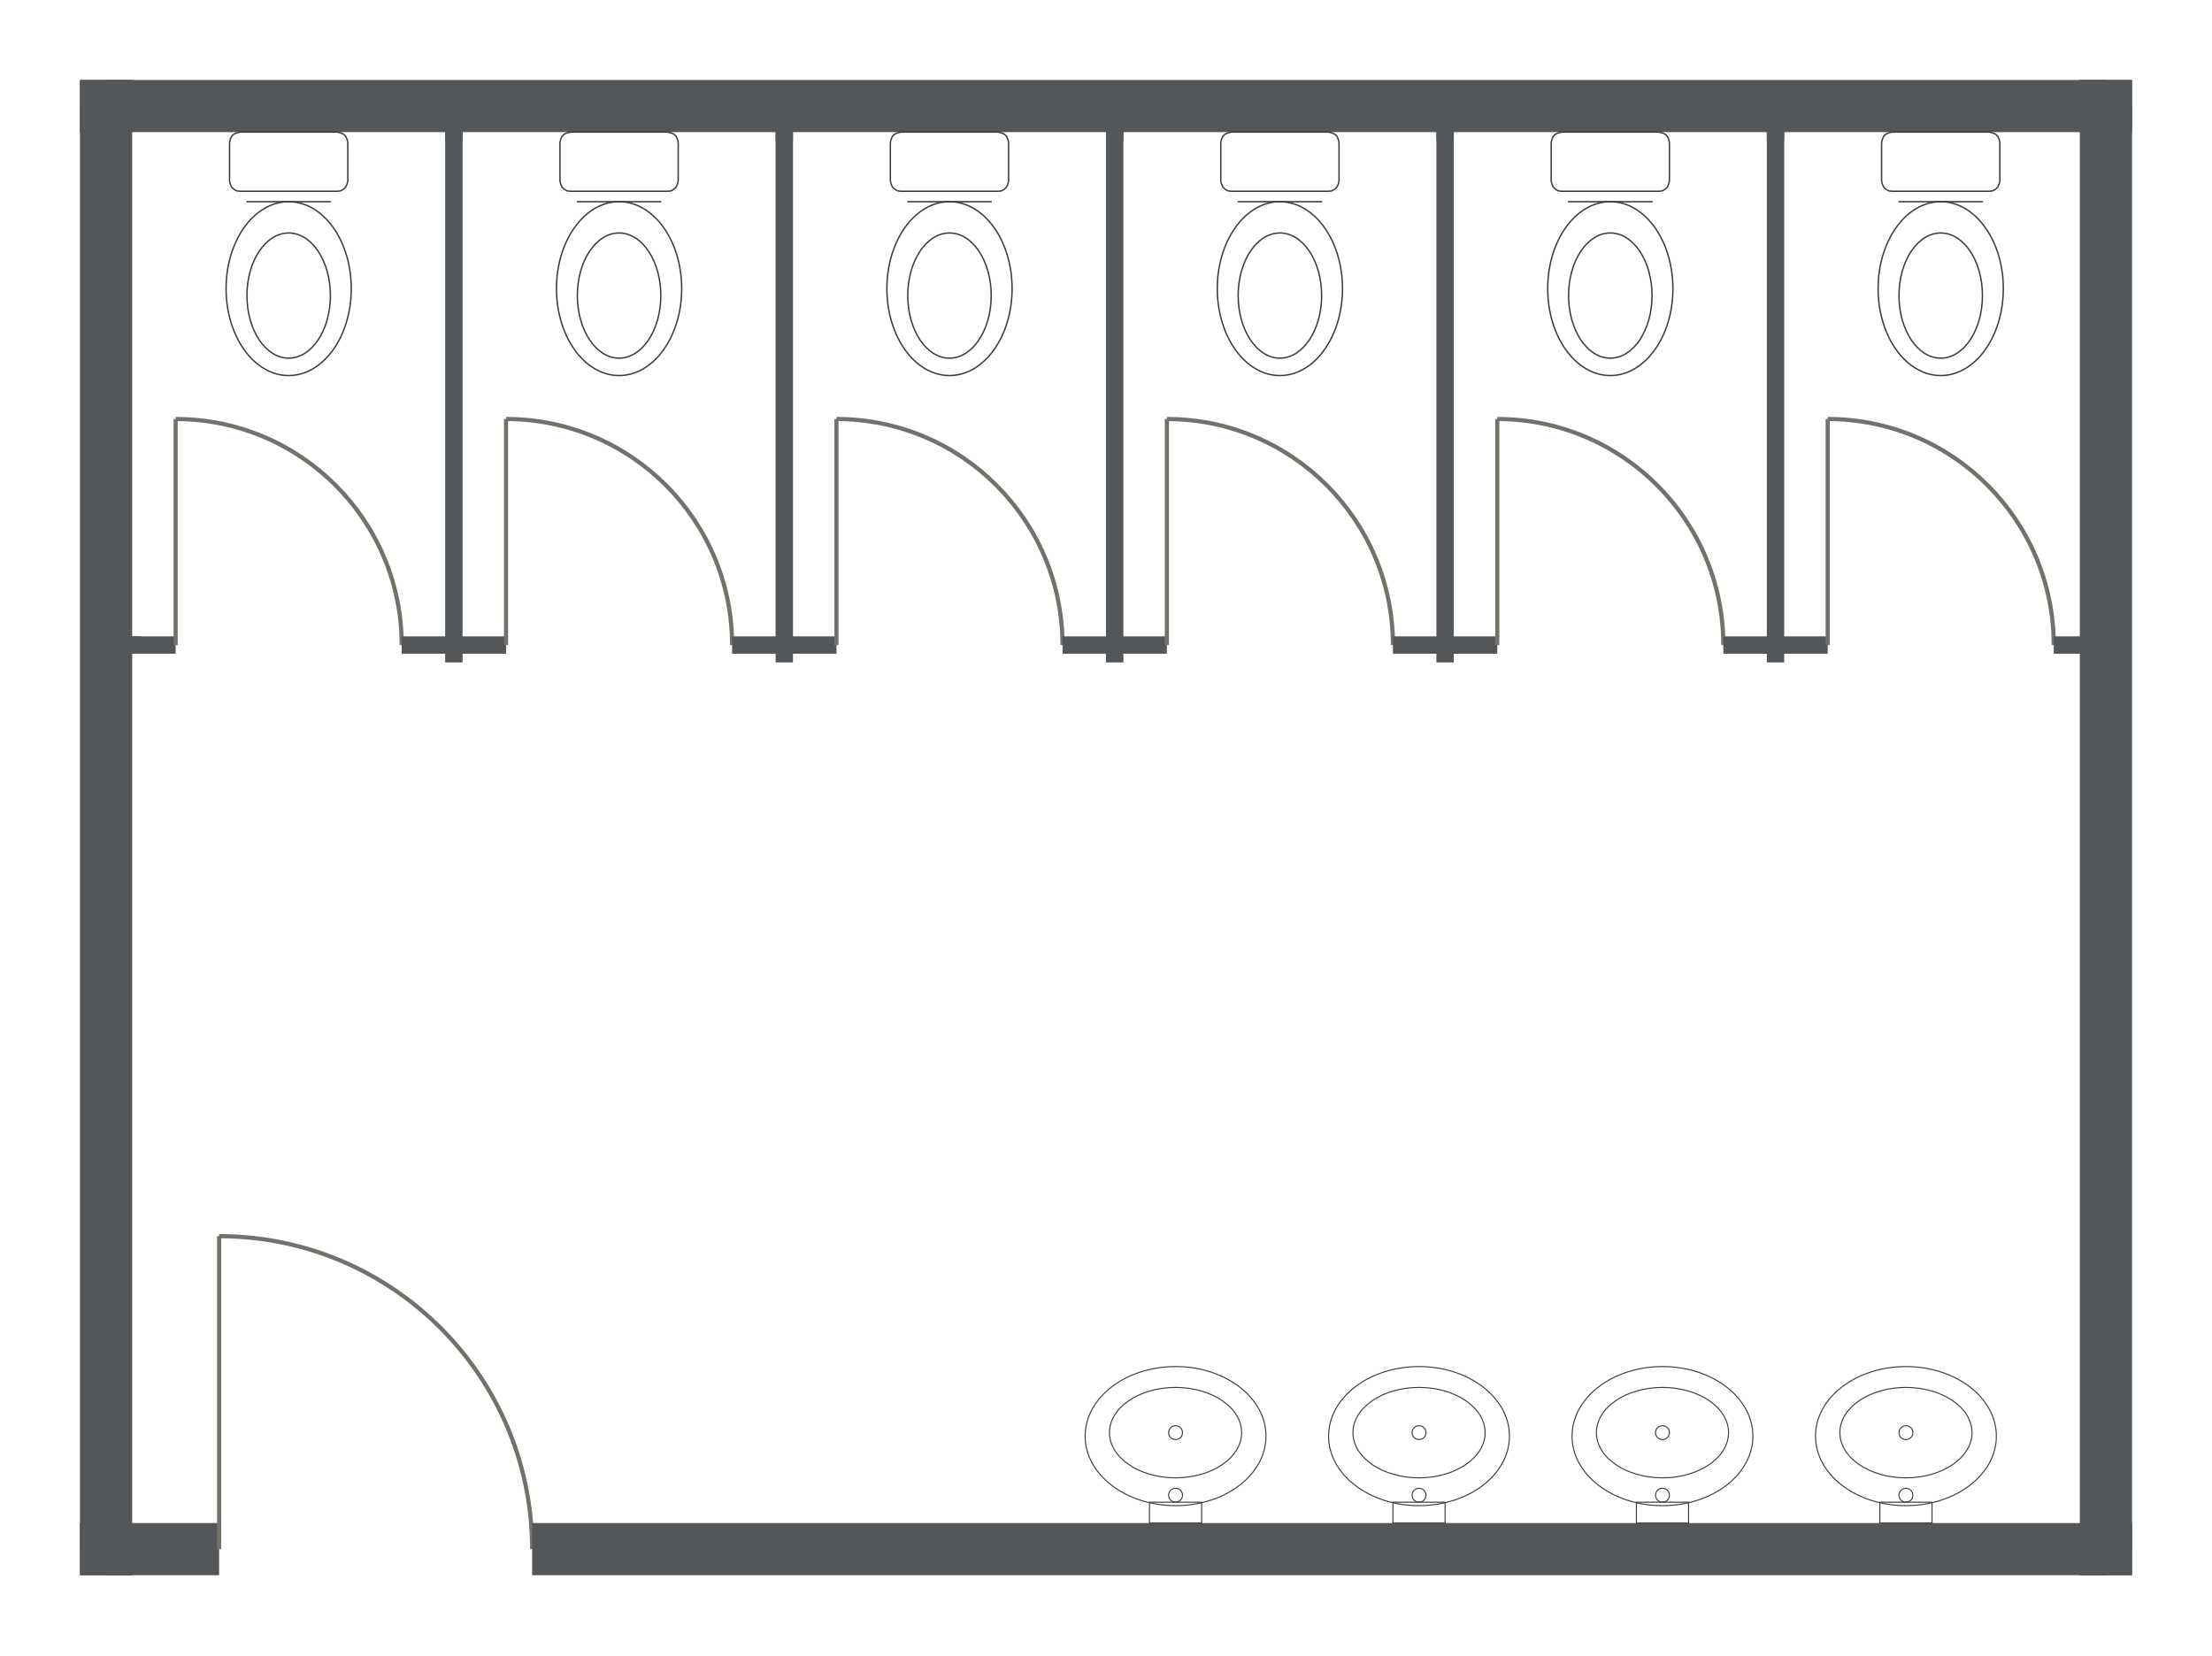
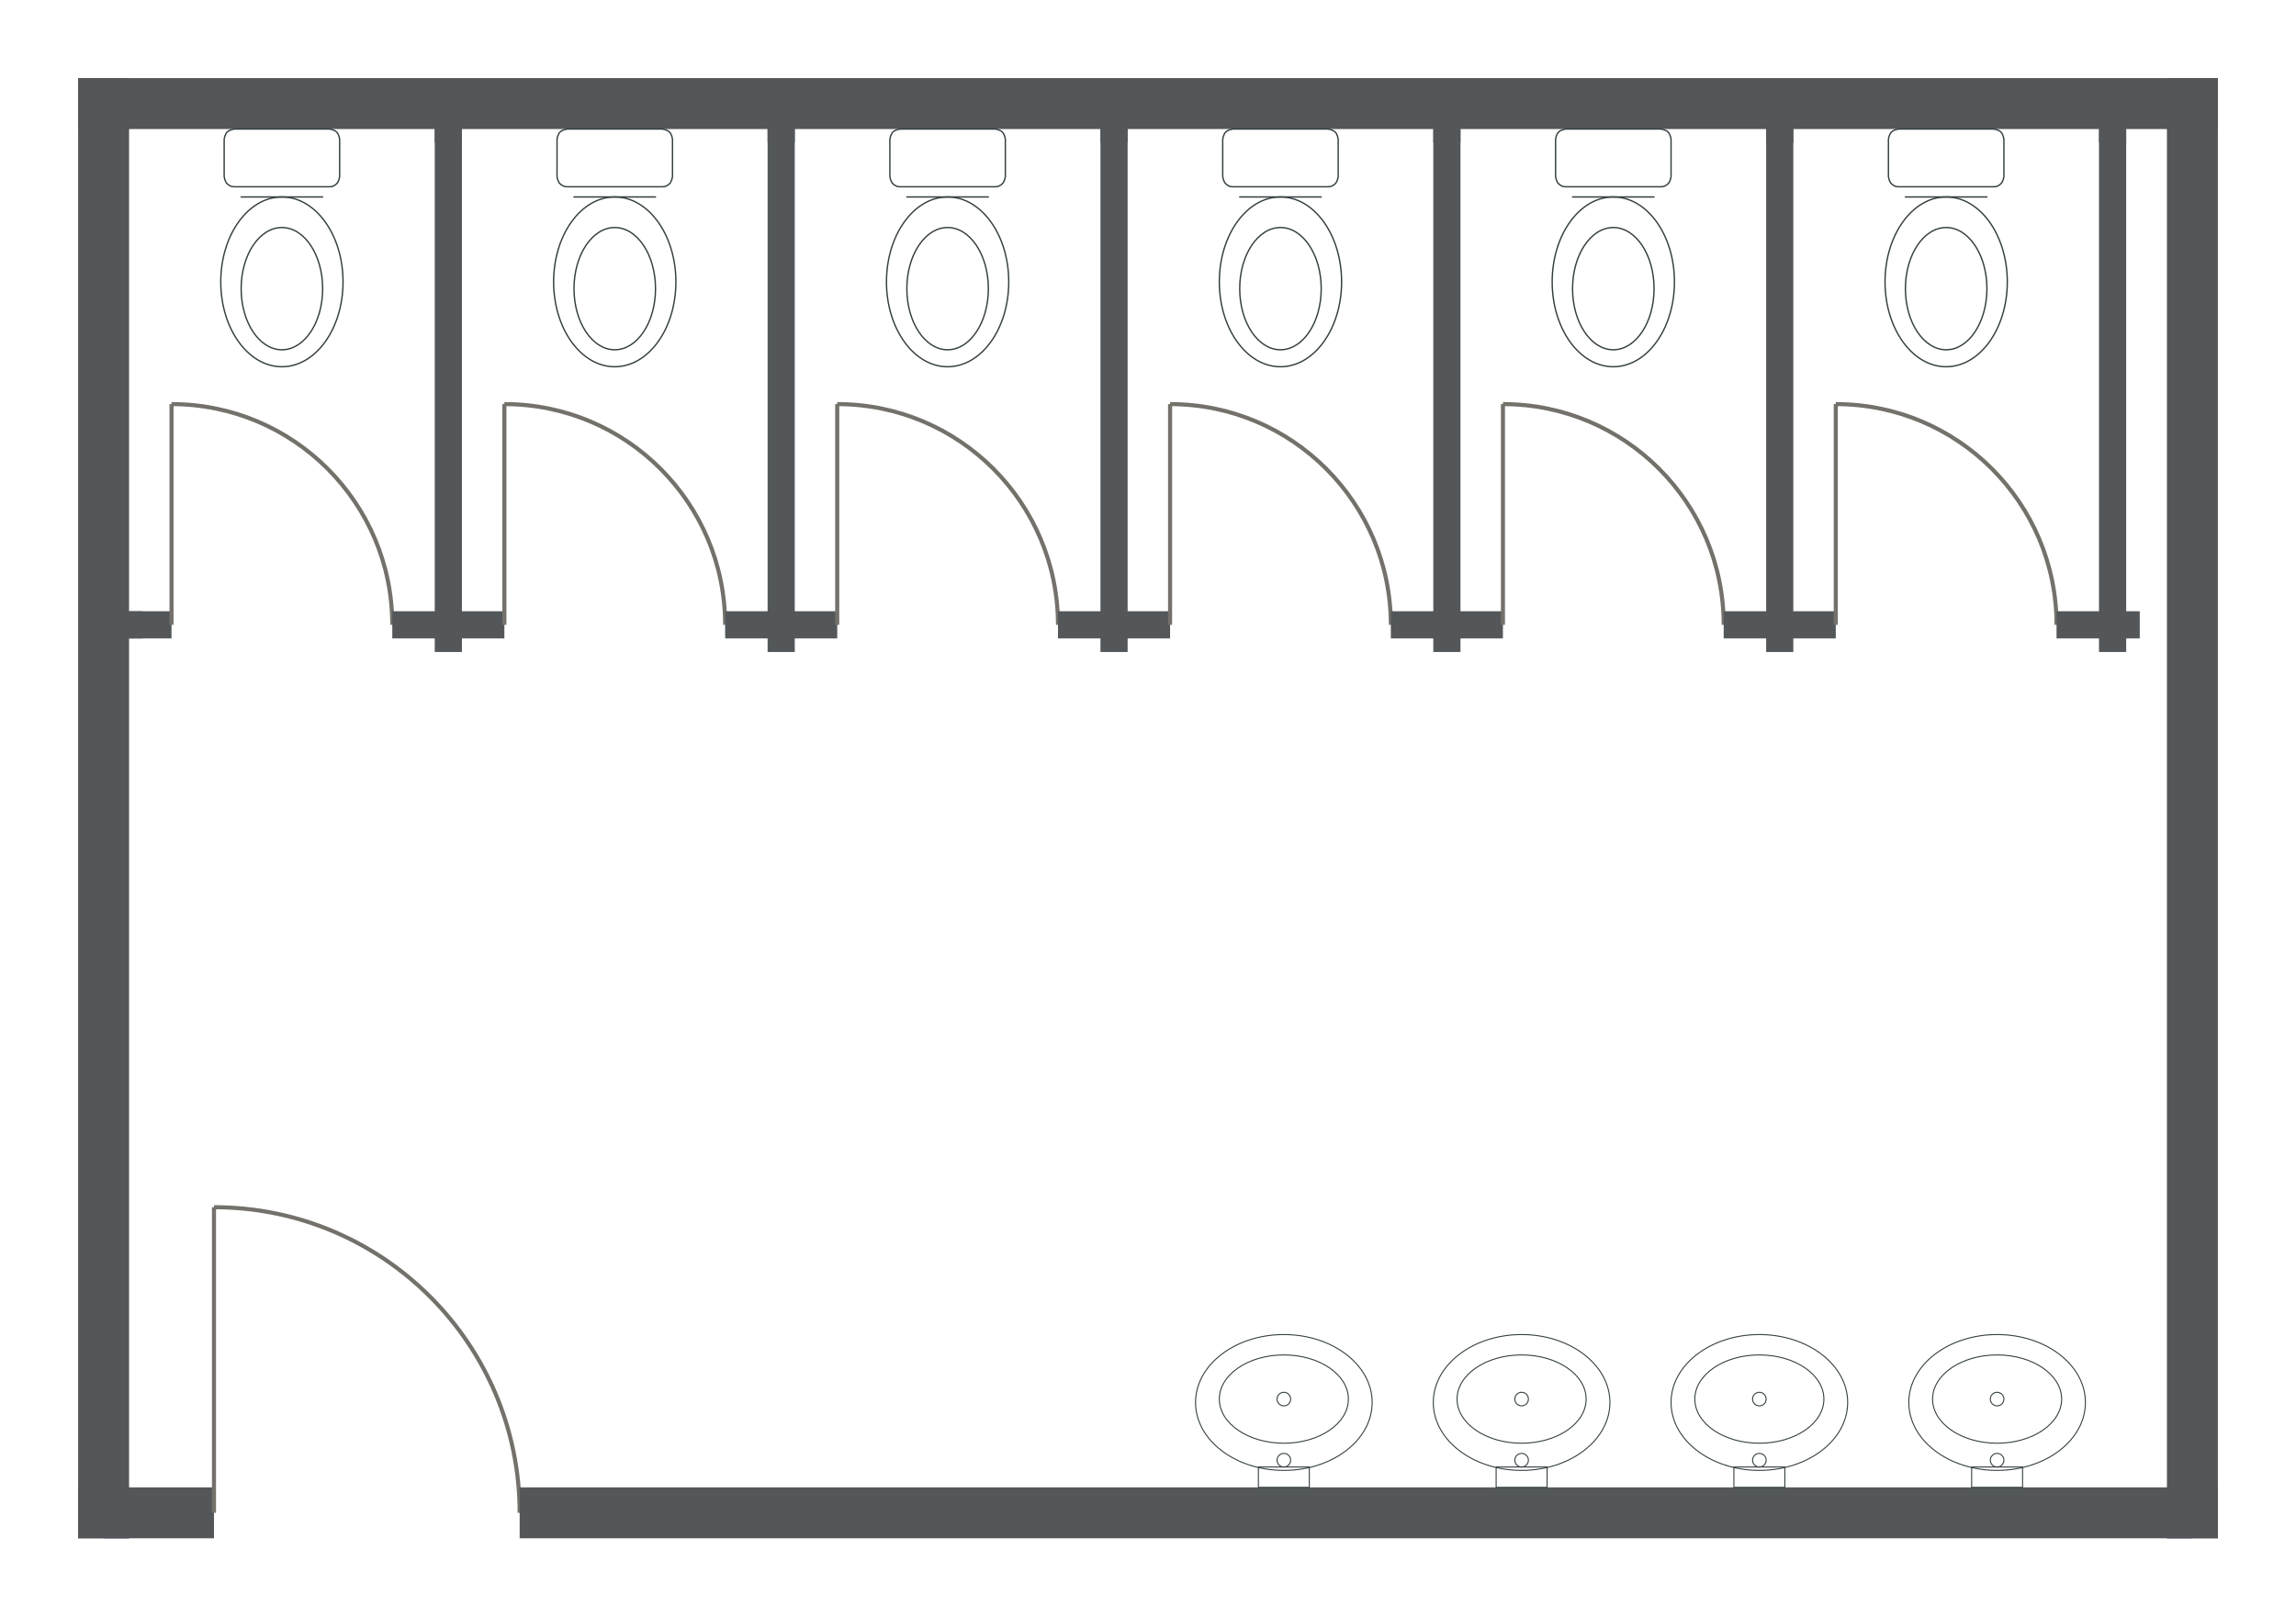
- <svg xmlns="http://www.w3.org/2000/svg" viewBox="-0.23 -4.53 6.36 4.76" style="width:100%;height:142px;display:block;background:#f4efe3;border-radius:4px" role="img" aria-label="Planta arquitectónica">
+ <svg xmlns="http://www.w3.org/2000/svg" viewBox="-0.23 -4.53 6.76 4.76" style="width:100%;height:142px;display:block;background:#f4efe3;border-radius:4px" role="img" aria-label="Planta arquitectónica">
  <line x1="0.075" y1="-0.075" x2="0.075" y2="-4.225" stroke="#53575a" stroke-width="0.15" stroke-linecap="butt" />
  <rect x="0" y="-0.15" width="0.15" height="0.15" fill="#53575a" />
  <rect x="0" y="-4.3" width="0.15" height="0.15" fill="#53575a" />
-   <line x1="5.825" y1="-0.075" x2="5.825" y2="-4.225" stroke="#53575a" stroke-width="0.15" stroke-linecap="butt" />
-   <rect x="5.75" y="-0.15" width="0.15" height="0.15" fill="#53575a" />
-   <rect x="5.75" y="-4.3" width="0.15" height="0.15" fill="#53575a" />
+   <line x1="6.225" y1="-0.075" x2="6.225" y2="-4.225" stroke="#53575a" stroke-width="0.15" stroke-linecap="butt" />
+   <rect x="6.15" y="-0.15" width="0.15" height="0.15" fill="#53575a" />
+   <rect x="6.15" y="-4.3" width="0.15" height="0.15" fill="#53575a" />
  <line x1="0.075" y1="-0.075" x2="0.4" y2="-0.075" stroke="#53575a" stroke-width="0.15" stroke-linecap="butt" />
  <g transform="translate(0.4 -0.075) rotate(0)" stroke="#74716b" stroke-width=".012" fill="none">
    <path d="M0 0 V-0.9 M0 -0.9 A0.9 0.9 0 0 1 0.9 0" />
  </g>
-   <line x1="1.3" y1="-0.075" x2="5.825" y2="-0.075" stroke="#53575a" stroke-width="0.15" stroke-linecap="butt" />
+   <line x1="1.3" y1="-0.075" x2="6.225" y2="-0.075" stroke="#53575a" stroke-width="0.15" stroke-linecap="butt" />
  <rect x="0" y="-0.15" width="0.15" height="0.15" fill="#53575a" />
-   <rect x="5.75" y="-0.15" width="0.15" height="0.15" fill="#53575a" />
-   <line x1="0.075" y1="-4.225" x2="5.825" y2="-4.225" stroke="#53575a" stroke-width="0.15" stroke-linecap="butt" />
+   <rect x="6.15" y="-0.15" width="0.15" height="0.15" fill="#53575a" />
+   <line x1="0.075" y1="-4.225" x2="6.225" y2="-4.225" stroke="#53575a" stroke-width="0.15" stroke-linecap="butt" />
  <rect x="0" y="-4.3" width="0.15" height="0.15" fill="#53575a" />
-   <rect x="5.75" y="-4.3" width="0.15" height="0.15" fill="#53575a" />
-   <line x1="1.075" y1="-2.65" x2="1.075" y2="-4.15" stroke="#53575a" stroke-width="0.05" stroke-linecap="butt" />
-   <rect x="1.05" y="-2.675" width="0.05" height="0.05" fill="#53575a" />
-   <rect x="1.05" y="-4.175" width="0.05" height="0.05" fill="#53575a" />
-   <line x1="2.025" y1="-2.65" x2="2.025" y2="-4.15" stroke="#53575a" stroke-width="0.05" stroke-linecap="butt" />
-   <rect x="2" y="-2.675" width="0.05" height="0.05" fill="#53575a" />
-   <rect x="2" y="-4.175" width="0.05" height="0.05" fill="#53575a" />
-   <line x1="2.975" y1="-2.65" x2="2.975" y2="-4.15" stroke="#53575a" stroke-width="0.05" stroke-linecap="butt" />
-   <rect x="2.95" y="-2.675" width="0.05" height="0.05" fill="#53575a" />
-   <rect x="2.95" y="-4.175" width="0.05" height="0.05" fill="#53575a" />
-   <line x1="3.925" y1="-2.65" x2="3.925" y2="-4.15" stroke="#53575a" stroke-width="0.05" stroke-linecap="butt" />
-   <rect x="3.9" y="-2.675" width="0.05" height="0.05" fill="#53575a" />
-   <rect x="3.9" y="-4.175" width="0.05" height="0.05" fill="#53575a" />
-   <line x1="4.875" y1="-2.65" x2="4.875" y2="-4.15" stroke="#53575a" stroke-width="0.05" stroke-linecap="butt" />
-   <rect x="4.85" y="-2.675" width="0.05" height="0.05" fill="#53575a" />
-   <rect x="4.85" y="-4.175" width="0.05" height="0.05" fill="#53575a" />
-   <line x1="0.15" y1="-2.675" x2="0.275" y2="-2.675" stroke="#53575a" stroke-width="0.05" stroke-linecap="butt" />
-   <g transform="translate(0.275 -2.675) rotate(0)" stroke="#74716b" stroke-width=".012" fill="none">
+   <rect x="6.15" y="-4.3" width="0.15" height="0.15" fill="#53575a" />
+   <line x1="1.09" y1="-2.65" x2="1.09" y2="-4.15" stroke="#53575a" stroke-width="0.08" stroke-linecap="butt" />
+   <rect x="1.05" y="-2.69" width="0.08" height="0.08" fill="#53575a" />
+   <rect x="1.05" y="-4.19" width="0.08" height="0.08" fill="#53575a" />
+   <line x1="2.07" y1="-2.65" x2="2.07" y2="-4.15" stroke="#53575a" stroke-width="0.08" stroke-linecap="butt" />
+   <rect x="2.03" y="-2.69" width="0.08" height="0.08" fill="#53575a" />
+   <rect x="2.03" y="-4.19" width="0.08" height="0.08" fill="#53575a" />
+   <line x1="3.05" y1="-2.65" x2="3.05" y2="-4.15" stroke="#53575a" stroke-width="0.08" stroke-linecap="butt" />
+   <rect x="3.01" y="-2.69" width="0.08" height="0.08" fill="#53575a" />
+   <rect x="3.01" y="-4.19" width="0.08" height="0.08" fill="#53575a" />
+   <line x1="4.03" y1="-2.65" x2="4.03" y2="-4.15" stroke="#53575a" stroke-width="0.08" stroke-linecap="butt" />
+   <rect x="3.99" y="-2.69" width="0.08" height="0.08" fill="#53575a" />
+   <rect x="3.99" y="-4.19" width="0.08" height="0.08" fill="#53575a" />
+   <line x1="5.01" y1="-2.65" x2="5.01" y2="-4.15" stroke="#53575a" stroke-width="0.08" stroke-linecap="butt" />
+   <rect x="4.97" y="-2.69" width="0.08" height="0.08" fill="#53575a" />
+   <rect x="4.97" y="-4.19" width="0.08" height="0.08" fill="#53575a" />
+   <line x1="5.99" y1="-2.65" x2="5.99" y2="-4.15" stroke="#53575a" stroke-width="0.08" stroke-linecap="butt" />
+   <rect x="5.95" y="-2.69" width="0.08" height="0.08" fill="#53575a" />
+   <rect x="5.95" y="-4.19" width="0.08" height="0.08" fill="#53575a" />
+   <line x1="0.15" y1="-2.69" x2="0.275" y2="-2.69" stroke="#53575a" stroke-width="0.08" stroke-linecap="butt" />
+   <g transform="translate(0.275 -2.69) rotate(0)" stroke="#74716b" stroke-width=".012" fill="none">
    <path d="M0 0 V-0.65 M0 -0.65 A0.65 0.65 0 0 1 0.65 0" />
  </g>
-   <line x1="0.925" y1="-2.675" x2="1.225" y2="-2.675" stroke="#53575a" stroke-width="0.05" stroke-linecap="butt" />
-   <g transform="translate(1.225 -2.675) rotate(0)" stroke="#74716b" stroke-width=".012" fill="none">
+   <line x1="0.925" y1="-2.69" x2="1.255" y2="-2.69" stroke="#53575a" stroke-width="0.08" stroke-linecap="butt" />
+   <g transform="translate(1.255 -2.69) rotate(0)" stroke="#74716b" stroke-width=".012" fill="none">
    <path d="M0 0 V-0.65 M0 -0.65 A0.65 0.65 0 0 1 0.65 0" />
  </g>
-   <line x1="1.875" y1="-2.675" x2="2.175" y2="-2.675" stroke="#53575a" stroke-width="0.05" stroke-linecap="butt" />
-   <g transform="translate(2.175 -2.675) rotate(0)" stroke="#74716b" stroke-width=".012" fill="none">
+   <line x1="1.905" y1="-2.69" x2="2.235" y2="-2.69" stroke="#53575a" stroke-width="0.08" stroke-linecap="butt" />
+   <g transform="translate(2.235 -2.69) rotate(0)" stroke="#74716b" stroke-width=".012" fill="none">
    <path d="M0 0 V-0.65 M0 -0.65 A0.65 0.65 0 0 1 0.65 0" />
  </g>
-   <line x1="2.825" y1="-2.675" x2="3.125" y2="-2.675" stroke="#53575a" stroke-width="0.05" stroke-linecap="butt" />
-   <g transform="translate(3.125 -2.675) rotate(0)" stroke="#74716b" stroke-width=".012" fill="none">
+   <line x1="2.885" y1="-2.69" x2="3.215" y2="-2.69" stroke="#53575a" stroke-width="0.08" stroke-linecap="butt" />
+   <g transform="translate(3.215 -2.69) rotate(0)" stroke="#74716b" stroke-width=".012" fill="none">
    <path d="M0 0 V-0.65 M0 -0.65 A0.65 0.65 0 0 1 0.65 0" />
  </g>
-   <line x1="3.775" y1="-2.675" x2="4.075" y2="-2.675" stroke="#53575a" stroke-width="0.05" stroke-linecap="butt" />
-   <g transform="translate(4.075 -2.675) rotate(0)" stroke="#74716b" stroke-width=".012" fill="none">
+   <line x1="3.865" y1="-2.69" x2="4.195" y2="-2.69" stroke="#53575a" stroke-width="0.08" stroke-linecap="butt" />
+   <g transform="translate(4.195 -2.69) rotate(0)" stroke="#74716b" stroke-width=".012" fill="none">
    <path d="M0 0 V-0.65 M0 -0.65 A0.65 0.65 0 0 1 0.65 0" />
  </g>
-   <line x1="4.725" y1="-2.675" x2="5.025" y2="-2.675" stroke="#53575a" stroke-width="0.05" stroke-linecap="butt" />
-   <g transform="translate(5.025 -2.675) rotate(0)" stroke="#74716b" stroke-width=".012" fill="none">
+   <line x1="4.845" y1="-2.69" x2="5.175" y2="-2.69" stroke="#53575a" stroke-width="0.08" stroke-linecap="butt" />
+   <g transform="translate(5.175 -2.69) rotate(0)" stroke="#74716b" stroke-width=".012" fill="none">
    <path d="M0 0 V-0.65 M0 -0.65 A0.65 0.65 0 0 1 0.65 0" />
  </g>
-   <line x1="5.675" y1="-2.675" x2="5.8" y2="-2.675" stroke="#53575a" stroke-width="0.05" stroke-linecap="butt" />
-   <rect x="0.125" y="-2.7" width="0.05" height="0.05" fill="#53575a" />
-   <rect x="5.775" y="-2.7" width="0.05" height="0.05" fill="#53575a" />
+   <line x1="5.825" y1="-2.69" x2="6.03" y2="-2.69" stroke="#53575a" stroke-width="0.08" stroke-linecap="butt" />
+   <rect x="0.11" y="-2.73" width="0.08" height="0.08" fill="#53575a" />
+   <rect x="5.99" y="-2.73" width="0.08" height="0.08" fill="#53575a" />
  <g transform="translate(0.8 -4.15) rotate(-180)" color="#343e40">
    <g fill="none" stroke="currentColor" stroke-width="0.004" stroke-linecap="round" stroke-linejoin="round" vector-effect="non-scaling-stroke">
      <polygon points="0.34,0 0.349,-0.002 0.358,-0.006 0.364,-0.012 0.368,-0.021 0.37,-0.03 0.37,-0.14 0.368,-0.149 0.364,-0.158 0.358,-0.164 0.349,-0.169 0.34,-0.17 0.06,-0.17 0.051,-0.169 0.042,-0.164 0.036,-0.158 0.032,-0.149 0.03,-0.14 0.03,-0.03 0.032,-0.021 0.036,-0.012 0.042,-0.006 0.051,-0.002 0.06,0" />
      <ellipse cx="0.2" cy="-0.45" rx="0.18" ry="0.25" transform="rotate(0.000 0.2 -0.45)" />
      <ellipse cx="0.2" cy="-0.47" rx="0.12" ry="0.18" transform="rotate(0.000 0.2 -0.47)" />
      <line x1="0.08" y1="-0.2" x2="0.32" y2="-0.2" />
    </g>
  </g>
-   <g transform="translate(1.75 -4.15) rotate(-180)" color="#343e40">
+   <g transform="translate(1.78 -4.15) rotate(-180)" color="#343e40">
    <g fill="none" stroke="currentColor" stroke-width="0.004" stroke-linecap="round" stroke-linejoin="round" vector-effect="non-scaling-stroke">
      <polygon points="0.34,0 0.349,-0.002 0.358,-0.006 0.364,-0.012 0.368,-0.021 0.37,-0.03 0.37,-0.14 0.368,-0.149 0.364,-0.158 0.358,-0.164 0.349,-0.169 0.34,-0.17 0.06,-0.17 0.051,-0.169 0.042,-0.164 0.036,-0.158 0.032,-0.149 0.03,-0.14 0.03,-0.03 0.032,-0.021 0.036,-0.012 0.042,-0.006 0.051,-0.002 0.06,0" />
      <ellipse cx="0.2" cy="-0.45" rx="0.18" ry="0.25" transform="rotate(0.000 0.2 -0.45)" />
      <ellipse cx="0.2" cy="-0.47" rx="0.12" ry="0.18" transform="rotate(0.000 0.2 -0.47)" />
      <line x1="0.08" y1="-0.2" x2="0.32" y2="-0.2" />
    </g>
  </g>
-   <g transform="translate(2.7 -4.15) rotate(-180)" color="#343e40">
+   <g transform="translate(2.76 -4.15) rotate(-180)" color="#343e40">
    <g fill="none" stroke="currentColor" stroke-width="0.004" stroke-linecap="round" stroke-linejoin="round" vector-effect="non-scaling-stroke">
      <polygon points="0.34,0 0.349,-0.002 0.358,-0.006 0.364,-0.012 0.368,-0.021 0.37,-0.03 0.37,-0.14 0.368,-0.149 0.364,-0.158 0.358,-0.164 0.349,-0.169 0.34,-0.17 0.06,-0.17 0.051,-0.169 0.042,-0.164 0.036,-0.158 0.032,-0.149 0.03,-0.14 0.03,-0.03 0.032,-0.021 0.036,-0.012 0.042,-0.006 0.051,-0.002 0.06,0" />
      <ellipse cx="0.2" cy="-0.45" rx="0.18" ry="0.25" transform="rotate(0.000 0.2 -0.45)" />
      <ellipse cx="0.2" cy="-0.47" rx="0.12" ry="0.18" transform="rotate(0.000 0.2 -0.47)" />
      <line x1="0.08" y1="-0.2" x2="0.32" y2="-0.2" />
    </g>
  </g>
-   <g transform="translate(3.65 -4.15) rotate(-180)" color="#343e40">
+   <g transform="translate(3.74 -4.15) rotate(-180)" color="#343e40">
    <g fill="none" stroke="currentColor" stroke-width="0.004" stroke-linecap="round" stroke-linejoin="round" vector-effect="non-scaling-stroke">
      <polygon points="0.34,0 0.349,-0.002 0.358,-0.006 0.364,-0.012 0.368,-0.021 0.37,-0.03 0.37,-0.14 0.368,-0.149 0.364,-0.158 0.358,-0.164 0.349,-0.169 0.34,-0.17 0.06,-0.17 0.051,-0.169 0.042,-0.164 0.036,-0.158 0.032,-0.149 0.03,-0.14 0.03,-0.03 0.032,-0.021 0.036,-0.012 0.042,-0.006 0.051,-0.002 0.06,0" />
      <ellipse cx="0.2" cy="-0.45" rx="0.18" ry="0.25" transform="rotate(0.000 0.2 -0.45)" />
      <ellipse cx="0.2" cy="-0.47" rx="0.12" ry="0.18" transform="rotate(0.000 0.2 -0.47)" />
      <line x1="0.08" y1="-0.2" x2="0.32" y2="-0.2" />
    </g>
  </g>
-   <g transform="translate(4.6 -4.15) rotate(-180)" color="#343e40">
+   <g transform="translate(4.72 -4.15) rotate(-180)" color="#343e40">
    <g fill="none" stroke="currentColor" stroke-width="0.004" stroke-linecap="round" stroke-linejoin="round" vector-effect="non-scaling-stroke">
      <polygon points="0.34,0 0.349,-0.002 0.358,-0.006 0.364,-0.012 0.368,-0.021 0.37,-0.03 0.37,-0.14 0.368,-0.149 0.364,-0.158 0.358,-0.164 0.349,-0.169 0.34,-0.17 0.06,-0.17 0.051,-0.169 0.042,-0.164 0.036,-0.158 0.032,-0.149 0.03,-0.14 0.03,-0.03 0.032,-0.021 0.036,-0.012 0.042,-0.006 0.051,-0.002 0.06,0" />
      <ellipse cx="0.2" cy="-0.45" rx="0.18" ry="0.25" transform="rotate(0.000 0.2 -0.45)" />
      <ellipse cx="0.2" cy="-0.47" rx="0.12" ry="0.18" transform="rotate(0.000 0.2 -0.47)" />
      <line x1="0.08" y1="-0.2" x2="0.32" y2="-0.2" />
    </g>
  </g>
-   <g transform="translate(5.55 -4.15) rotate(-180)" color="#343e40">
+   <g transform="translate(5.7 -4.15) rotate(-180)" color="#343e40">
    <g fill="none" stroke="currentColor" stroke-width="0.004" stroke-linecap="round" stroke-linejoin="round" vector-effect="non-scaling-stroke">
      <polygon points="0.34,0 0.349,-0.002 0.358,-0.006 0.364,-0.012 0.368,-0.021 0.37,-0.03 0.37,-0.14 0.368,-0.149 0.364,-0.158 0.358,-0.164 0.349,-0.169 0.34,-0.17 0.06,-0.17 0.051,-0.169 0.042,-0.164 0.036,-0.158 0.032,-0.149 0.03,-0.14 0.03,-0.03 0.032,-0.021 0.036,-0.012 0.042,-0.006 0.051,-0.002 0.06,0" />
      <ellipse cx="0.2" cy="-0.45" rx="0.18" ry="0.25" transform="rotate(0.000 0.2 -0.45)" />
      <ellipse cx="0.2" cy="-0.47" rx="0.12" ry="0.18" transform="rotate(0.000 0.2 -0.47)" />
      <line x1="0.08" y1="-0.2" x2="0.32" y2="-0.2" />
    </g>
  </g>
-   <g transform="translate(4.975 -0.15) rotate(0)" color="#343e40">
+   <g transform="translate(5.375 -0.15) rotate(0)" color="#343e40">
    <g fill="none" stroke="currentColor" stroke-width="0.003" stroke-linecap="round" stroke-linejoin="round" vector-effect="non-scaling-stroke">
      <rect x="0.2" y="-0.06" width="0.15" height="0.06" />
      <ellipse cx="0.275" cy="-0.25" rx="0.26" ry="0.2" transform="rotate(0.000 0.275 -0.25)" />
      <ellipse cx="0.275" cy="-0.26" rx="0.19" ry="0.13" transform="rotate(0.000 0.275 -0.26)" />
      <circle cx="0.275" cy="-0.26" r="0.02" />
      <circle cx="0.275" cy="-0.08" r="0.02" />
    </g>
  </g>
-   <g transform="translate(4.275 -0.15) rotate(0)" color="#343e40">
+   <g transform="translate(4.675 -0.15) rotate(0)" color="#343e40">
    <g fill="none" stroke="currentColor" stroke-width="0.003" stroke-linecap="round" stroke-linejoin="round" vector-effect="non-scaling-stroke">
      <rect x="0.2" y="-0.06" width="0.15" height="0.06" />
      <ellipse cx="0.275" cy="-0.25" rx="0.26" ry="0.2" transform="rotate(0.000 0.275 -0.25)" />
      <ellipse cx="0.275" cy="-0.26" rx="0.19" ry="0.13" transform="rotate(0.000 0.275 -0.26)" />
      <circle cx="0.275" cy="-0.26" r="0.02" />
      <circle cx="0.275" cy="-0.08" r="0.02" />
    </g>
  </g>
-   <g transform="translate(3.575 -0.15) rotate(0)" color="#343e40">
+   <g transform="translate(3.975 -0.15) rotate(0)" color="#343e40">
    <g fill="none" stroke="currentColor" stroke-width="0.003" stroke-linecap="round" stroke-linejoin="round" vector-effect="non-scaling-stroke">
      <rect x="0.2" y="-0.06" width="0.15" height="0.06" />
      <ellipse cx="0.275" cy="-0.25" rx="0.26" ry="0.2" transform="rotate(0.000 0.275 -0.25)" />
      <ellipse cx="0.275" cy="-0.26" rx="0.19" ry="0.13" transform="rotate(0.000 0.275 -0.26)" />
      <circle cx="0.275" cy="-0.26" r="0.02" />
      <circle cx="0.275" cy="-0.08" r="0.02" />
    </g>
  </g>
-   <g transform="translate(2.875 -0.15) rotate(0)" color="#343e40">
+   <g transform="translate(3.275 -0.15) rotate(0)" color="#343e40">
    <g fill="none" stroke="currentColor" stroke-width="0.003" stroke-linecap="round" stroke-linejoin="round" vector-effect="non-scaling-stroke">
      <rect x="0.2" y="-0.06" width="0.15" height="0.06" />
      <ellipse cx="0.275" cy="-0.25" rx="0.26" ry="0.2" transform="rotate(0.000 0.275 -0.25)" />
      <ellipse cx="0.275" cy="-0.26" rx="0.19" ry="0.13" transform="rotate(0.000 0.275 -0.26)" />
      <circle cx="0.275" cy="-0.26" r="0.02" />
      <circle cx="0.275" cy="-0.08" r="0.02" />
    </g>
  </g>
</svg>
